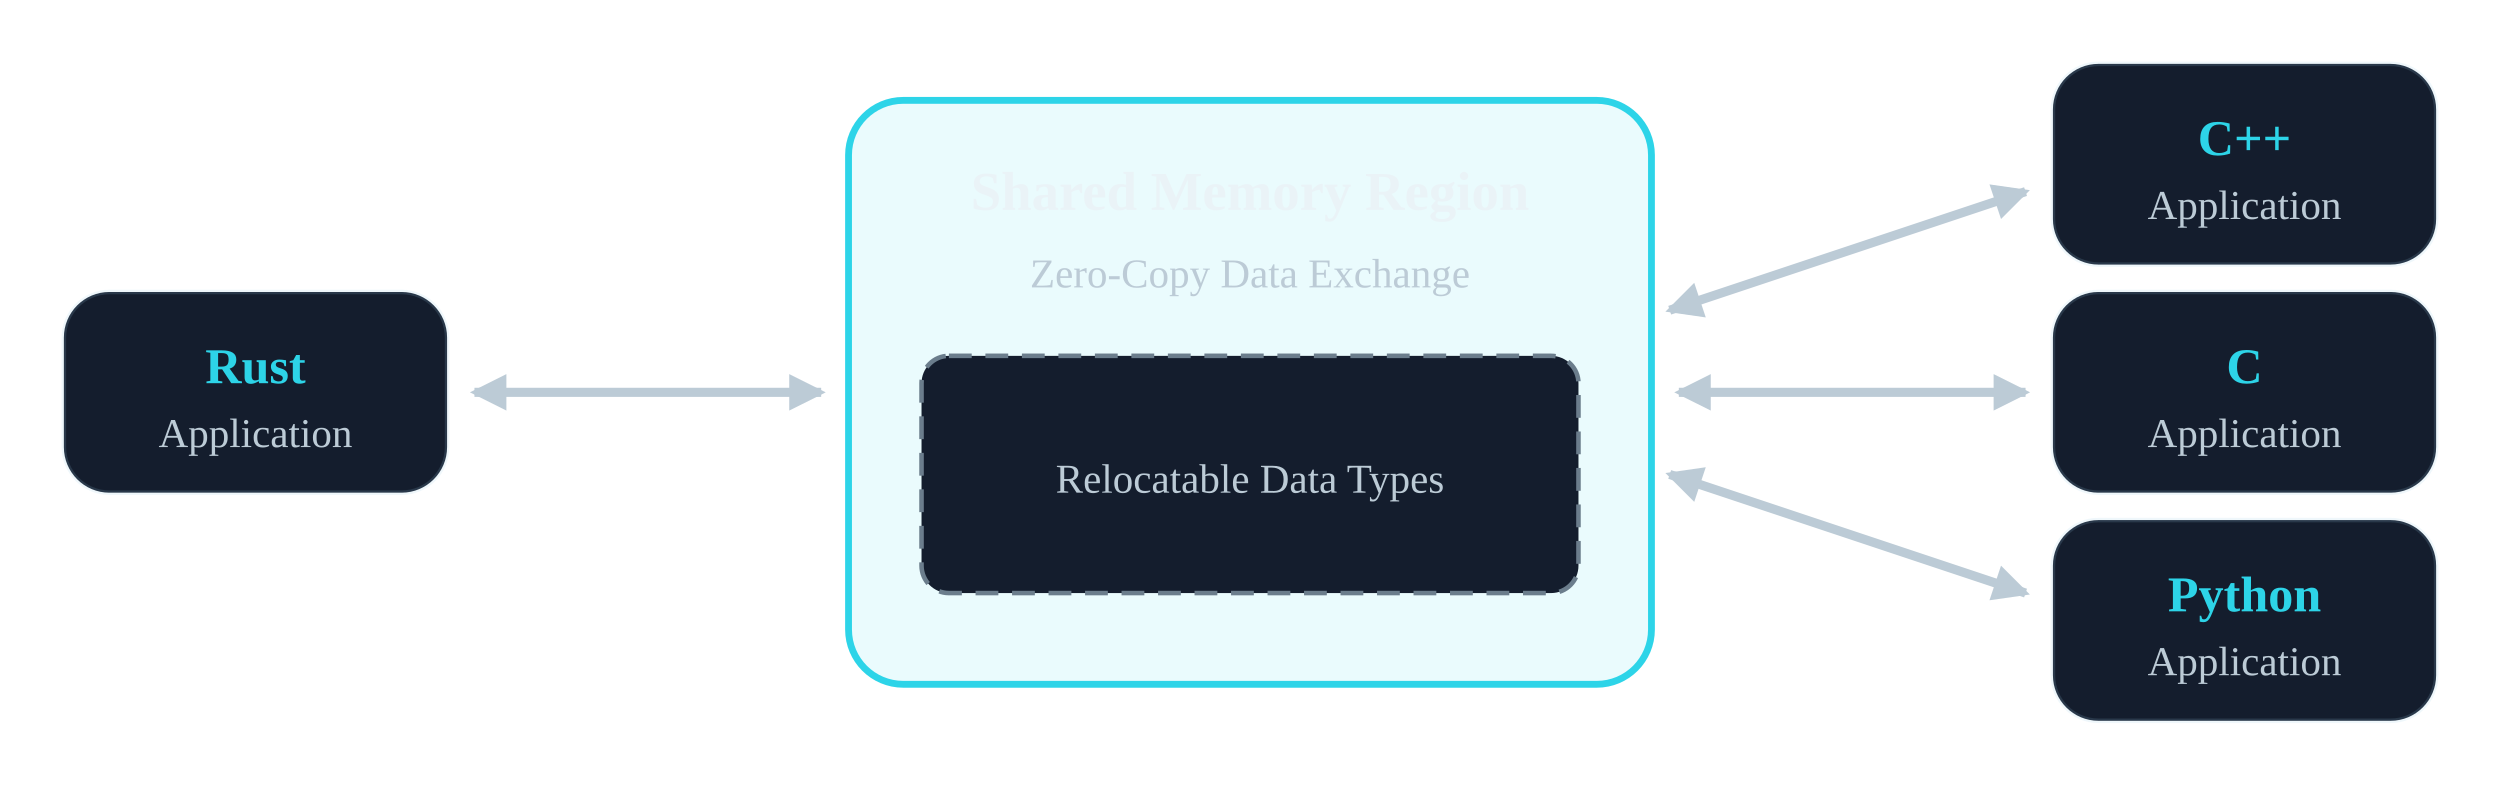
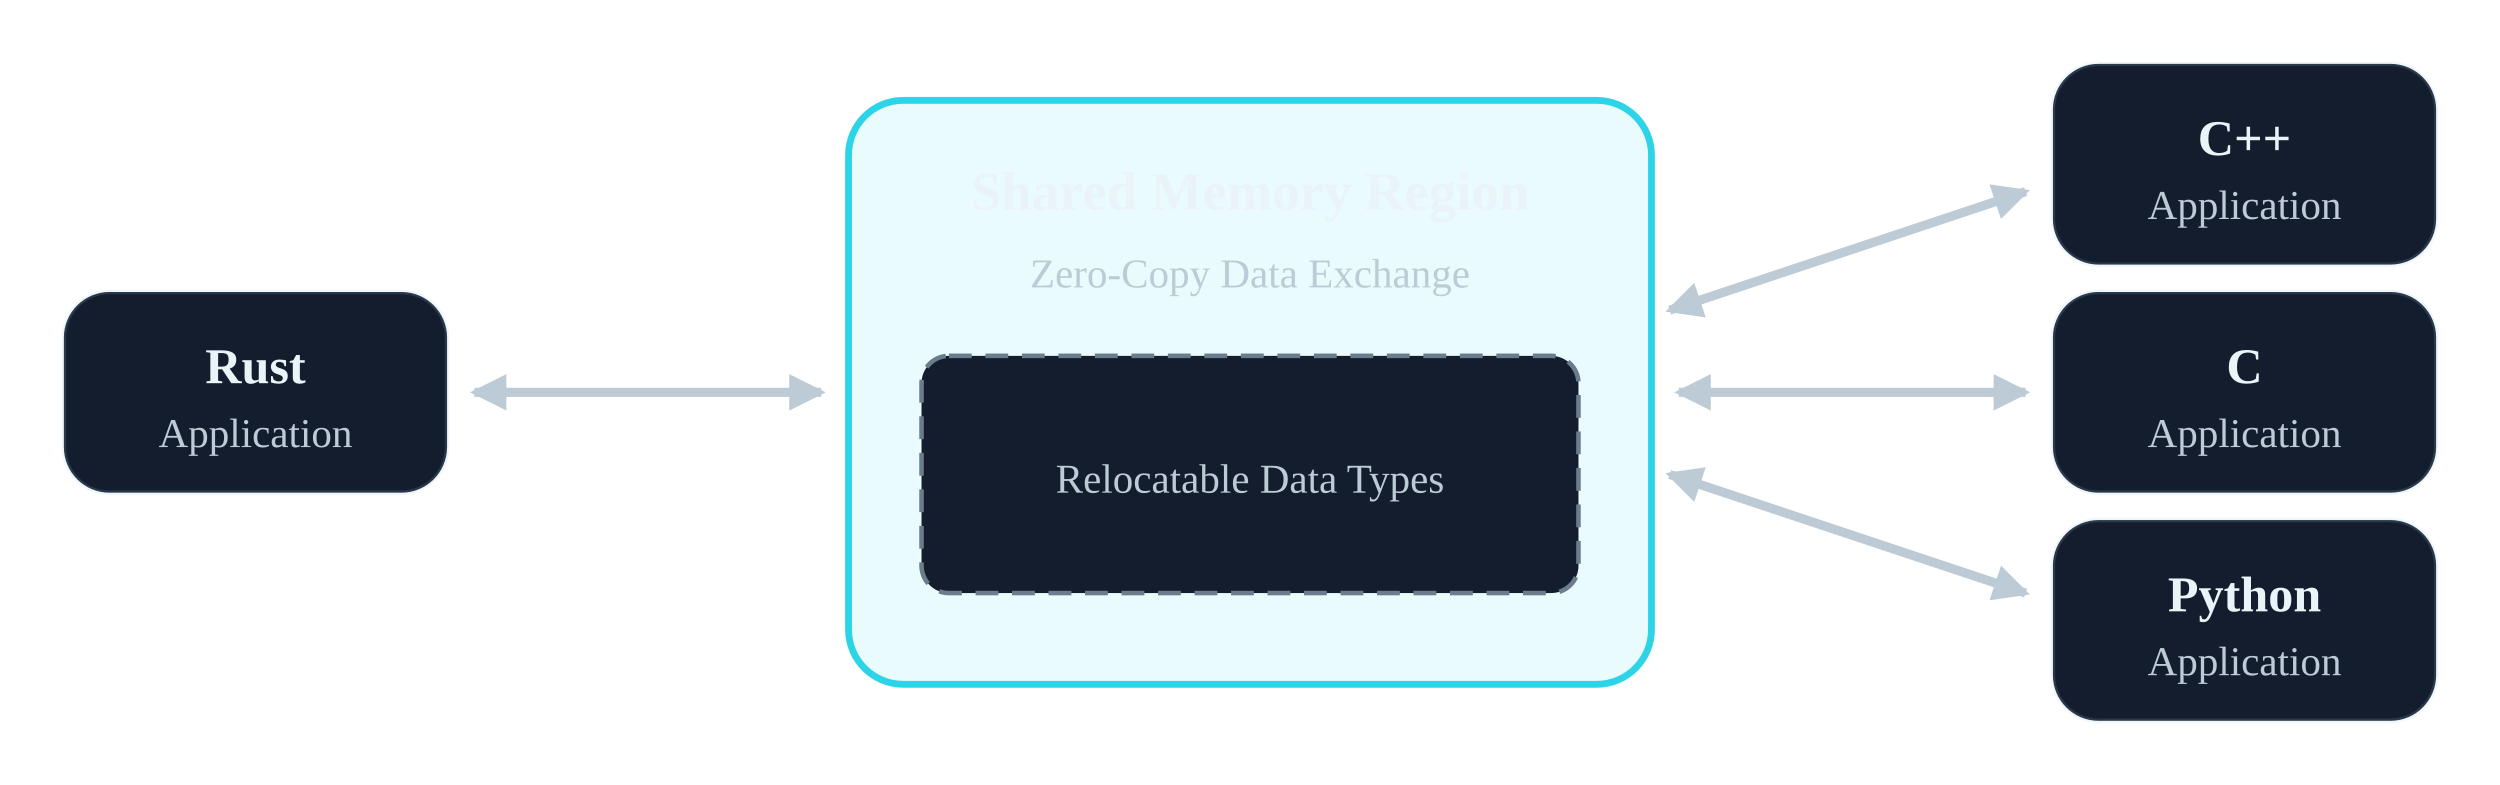
<svg xmlns="http://www.w3.org/2000/svg" viewBox="26 74 548 172" role="img" aria-label="Cross-language zero-copy communication">
  <style>
    .cl-smr    { fill: rgba(45,212,232,0.10); stroke: var(--ix-ice, #2dd4e8); stroke-width: 1.5; }
    .cl-smr-t  { font-family: var(--font-stack, sans-serif); font-weight: 600; font-size: 12px; fill: var(--ix-text, #eaf3f7); }
    .cl-smr-s  { font-family: var(--font-stack, sans-serif); font-size: 9px; fill: var(--ix-muted, #bccbd6); }
    .cl-seg    { fill: var(--ix-surface, #141d2d); stroke: var(--ix-muted-2, #6b7d8c); stroke-width: 1; stroke-dasharray: 5 3; }
    .cl-seg-t  { font-family: var(--font-stack, sans-serif); font-size: 9px; fill: var(--ix-muted, #bccbd6); }
    .cl-box    { fill: var(--ix-surface, #141d2d); stroke: var(--ix-line, rgba(150,200,230,0.16)); stroke-width: 1; }
-     .cl-name   { font-family: var(--font-stack--monospace, monospace); font-weight: 600; font-size: 11px; fill: var(--ix-ice, #2dd4e8); }
+     .cl-name   { font-family: var(--font-stack, sans-serif); font-weight: 600; font-size: 11px; fill: var(--ix-text, #eaf3f7); }
    .cl-name-s { font-family: var(--font-stack, sans-serif); font-size: 9px; fill: var(--ix-muted, #bccbd6); }
    .cl-flow   { stroke: var(--ix-muted, #bccbd6); stroke-width: 2; fill: none; }
  </style>
  <defs>
    <marker id="cl-arrow" markerWidth="10" markerHeight="10" refX="8" refY="5" orient="auto-start-reverse" markerUnits="userSpaceOnUse" overflow="visible">
      <path d="M1,1 L9,5 L1,9 Z" fill="var(--ix-muted, #bccbd6)" />
    </marker>
  </defs>
  <rect class="cl-smr" x="212" y="96" width="176" height="128" rx="12" />
  <text class="cl-smr-t" x="300" y="120" text-anchor="middle">Shared Memory Region</text>
  <text class="cl-smr-s" x="300" y="137" text-anchor="middle">Zero-Copy Data Exchange</text>
  <rect class="cl-seg" x="228" y="152" width="144" height="52" rx="6" />
  <text class="cl-seg-t" x="300" y="182" text-anchor="middle">Relocatable Data Types</text>
  <rect class="cl-box" x="40" y="138" width="84" height="44" rx="10" />
  <text class="cl-name" x="82" y="158" text-anchor="middle">Rust</text>
  <text class="cl-name-s" x="82" y="172" text-anchor="middle">Application</text>
  <rect class="cl-box" x="476" y="88" width="84" height="44" rx="10" />
  <text class="cl-name" x="518" y="108" text-anchor="middle">C++</text>
  <text class="cl-name-s" x="518" y="122" text-anchor="middle">Application</text>
  <rect class="cl-box" x="476" y="138" width="84" height="44" rx="10" />
  <text class="cl-name" x="518" y="158" text-anchor="middle">C</text>
  <text class="cl-name-s" x="518" y="172" text-anchor="middle">Application</text>
  <rect class="cl-box" x="476" y="188" width="84" height="44" rx="10" />
  <text class="cl-name" x="518" y="208" text-anchor="middle">Python</text>
  <text class="cl-name-s" x="518" y="222" text-anchor="middle">Application</text>
  <line class="cl-flow" x1="130" y1="160" x2="206" y2="160" marker-start="url(#cl-arrow)" marker-end="url(#cl-arrow)" />
  <line class="cl-flow" x1="392" y1="142" x2="470" y2="116" marker-start="url(#cl-arrow)" marker-end="url(#cl-arrow)" />
  <line class="cl-flow" x1="394" y1="160" x2="470" y2="160" marker-start="url(#cl-arrow)" marker-end="url(#cl-arrow)" />
  <line class="cl-flow" x1="392" y1="178" x2="470" y2="204" marker-start="url(#cl-arrow)" marker-end="url(#cl-arrow)" />
</svg>
